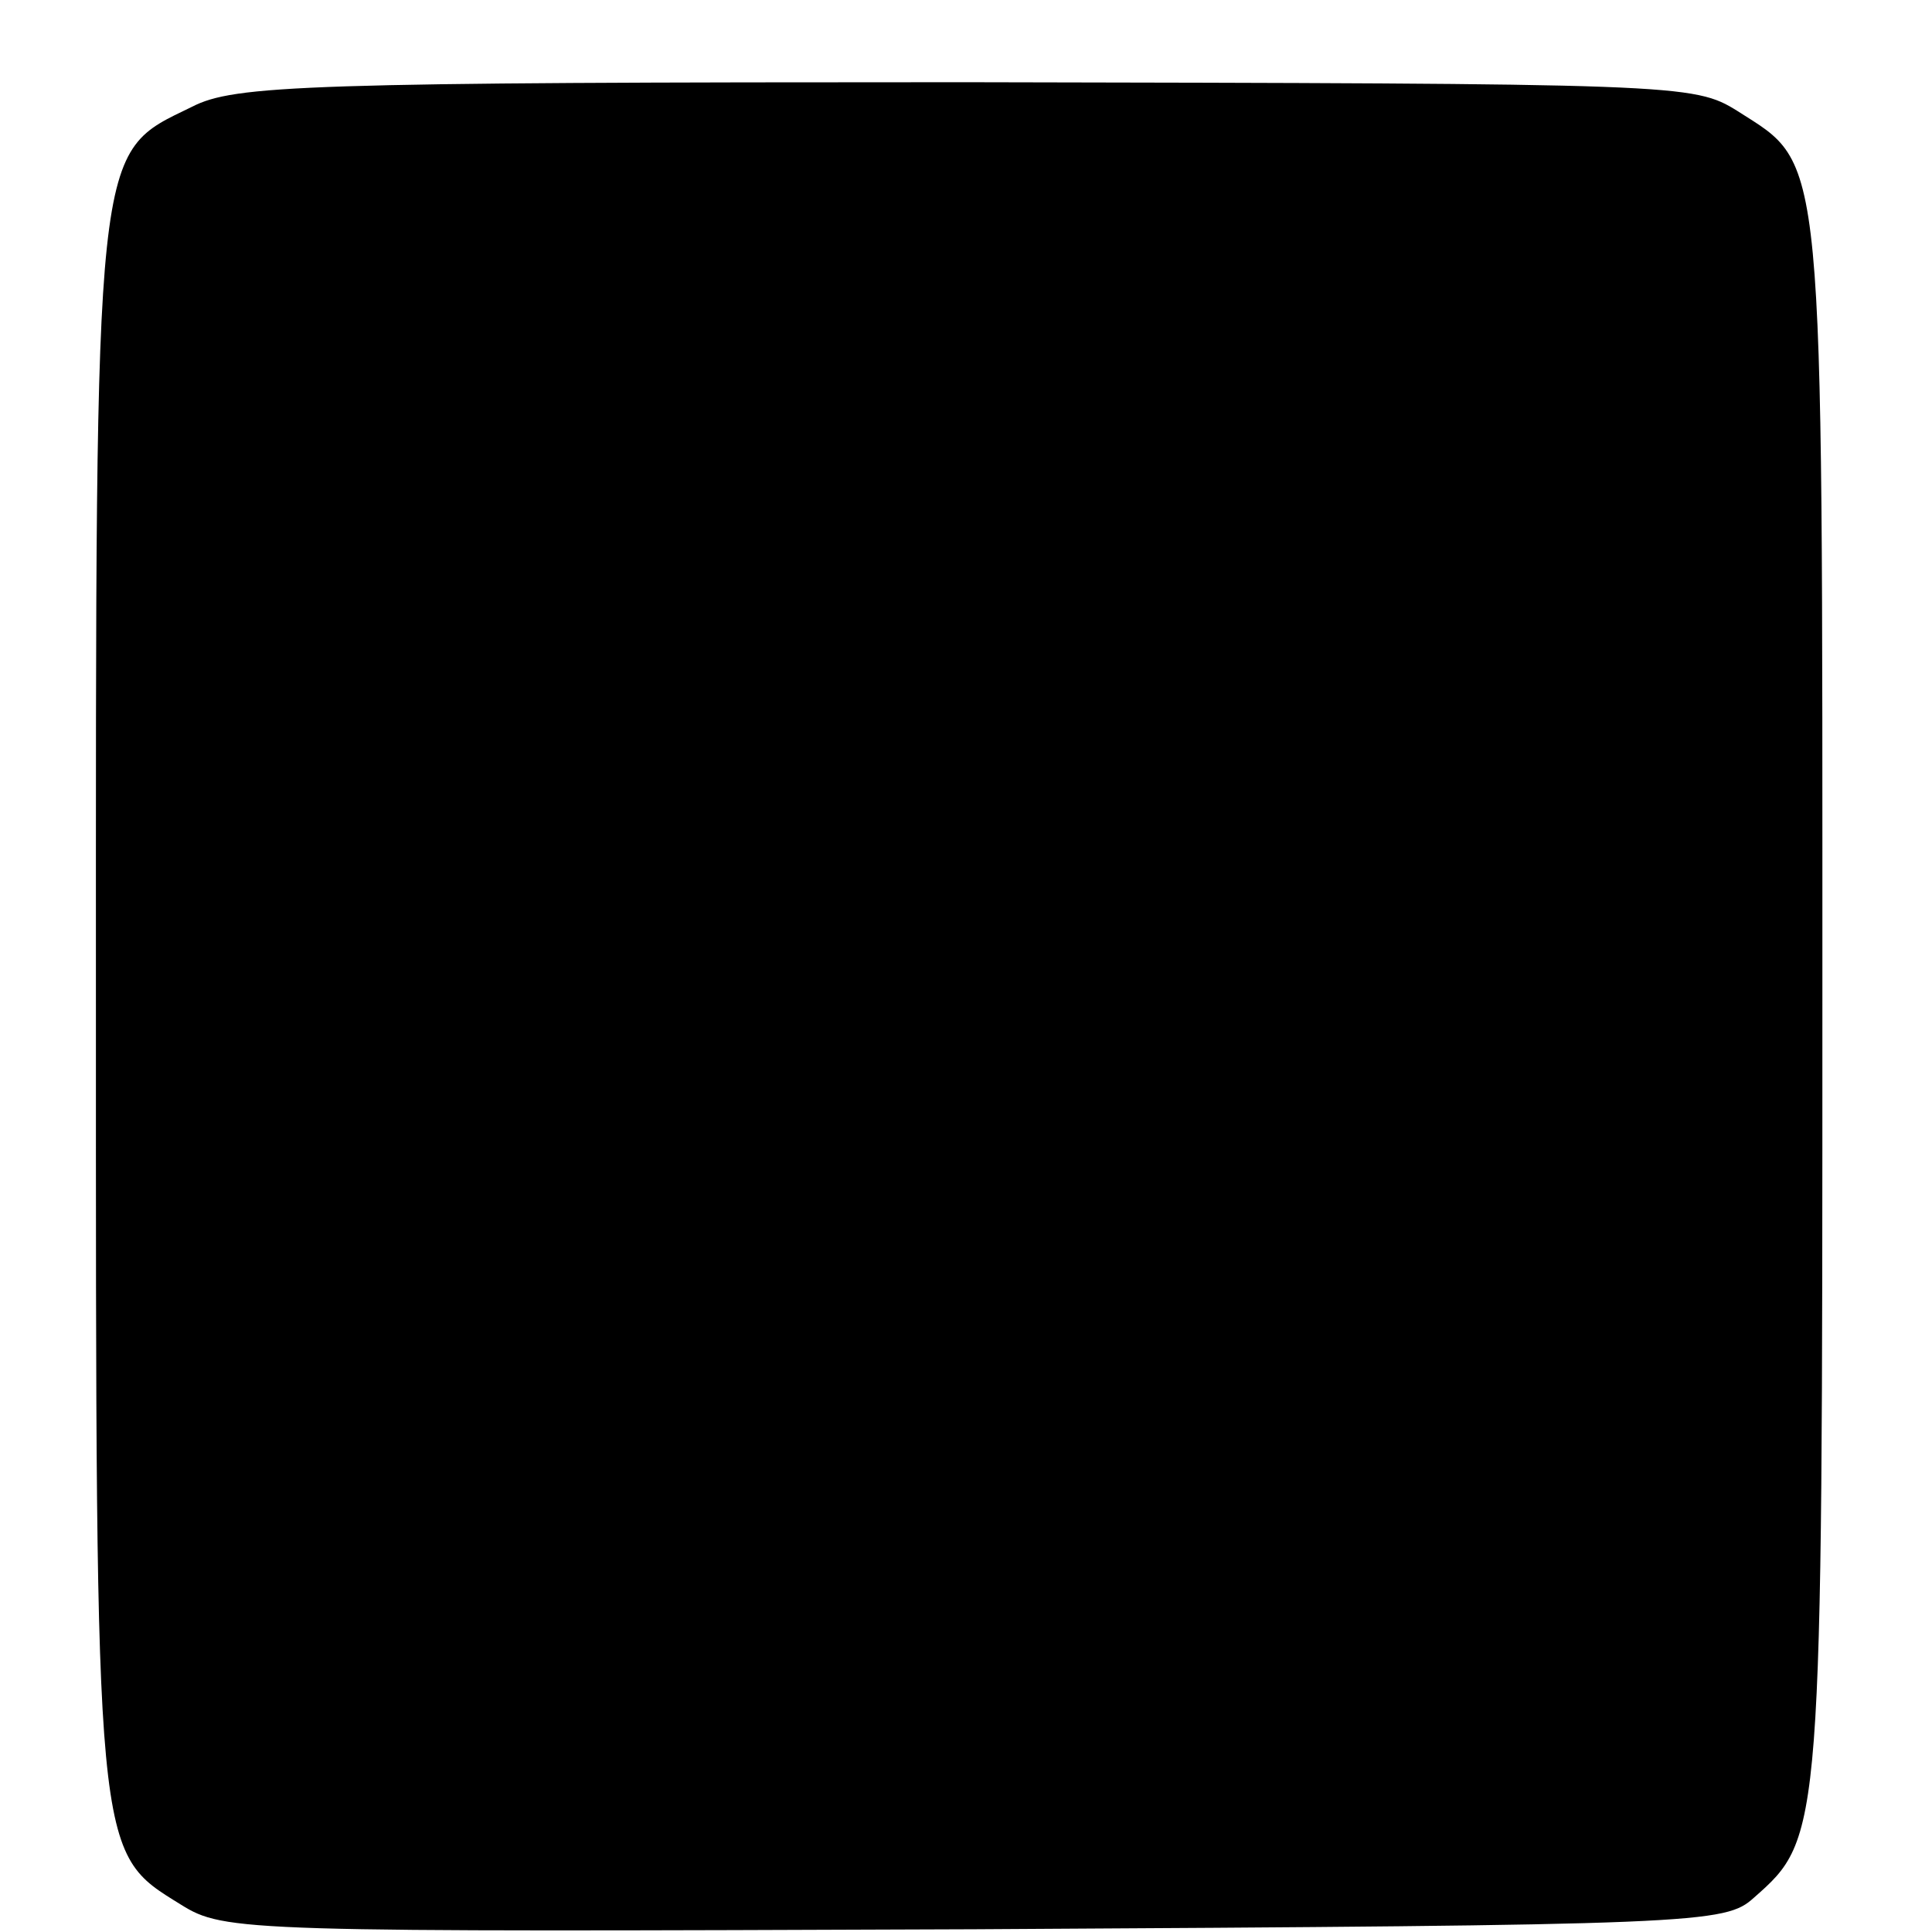
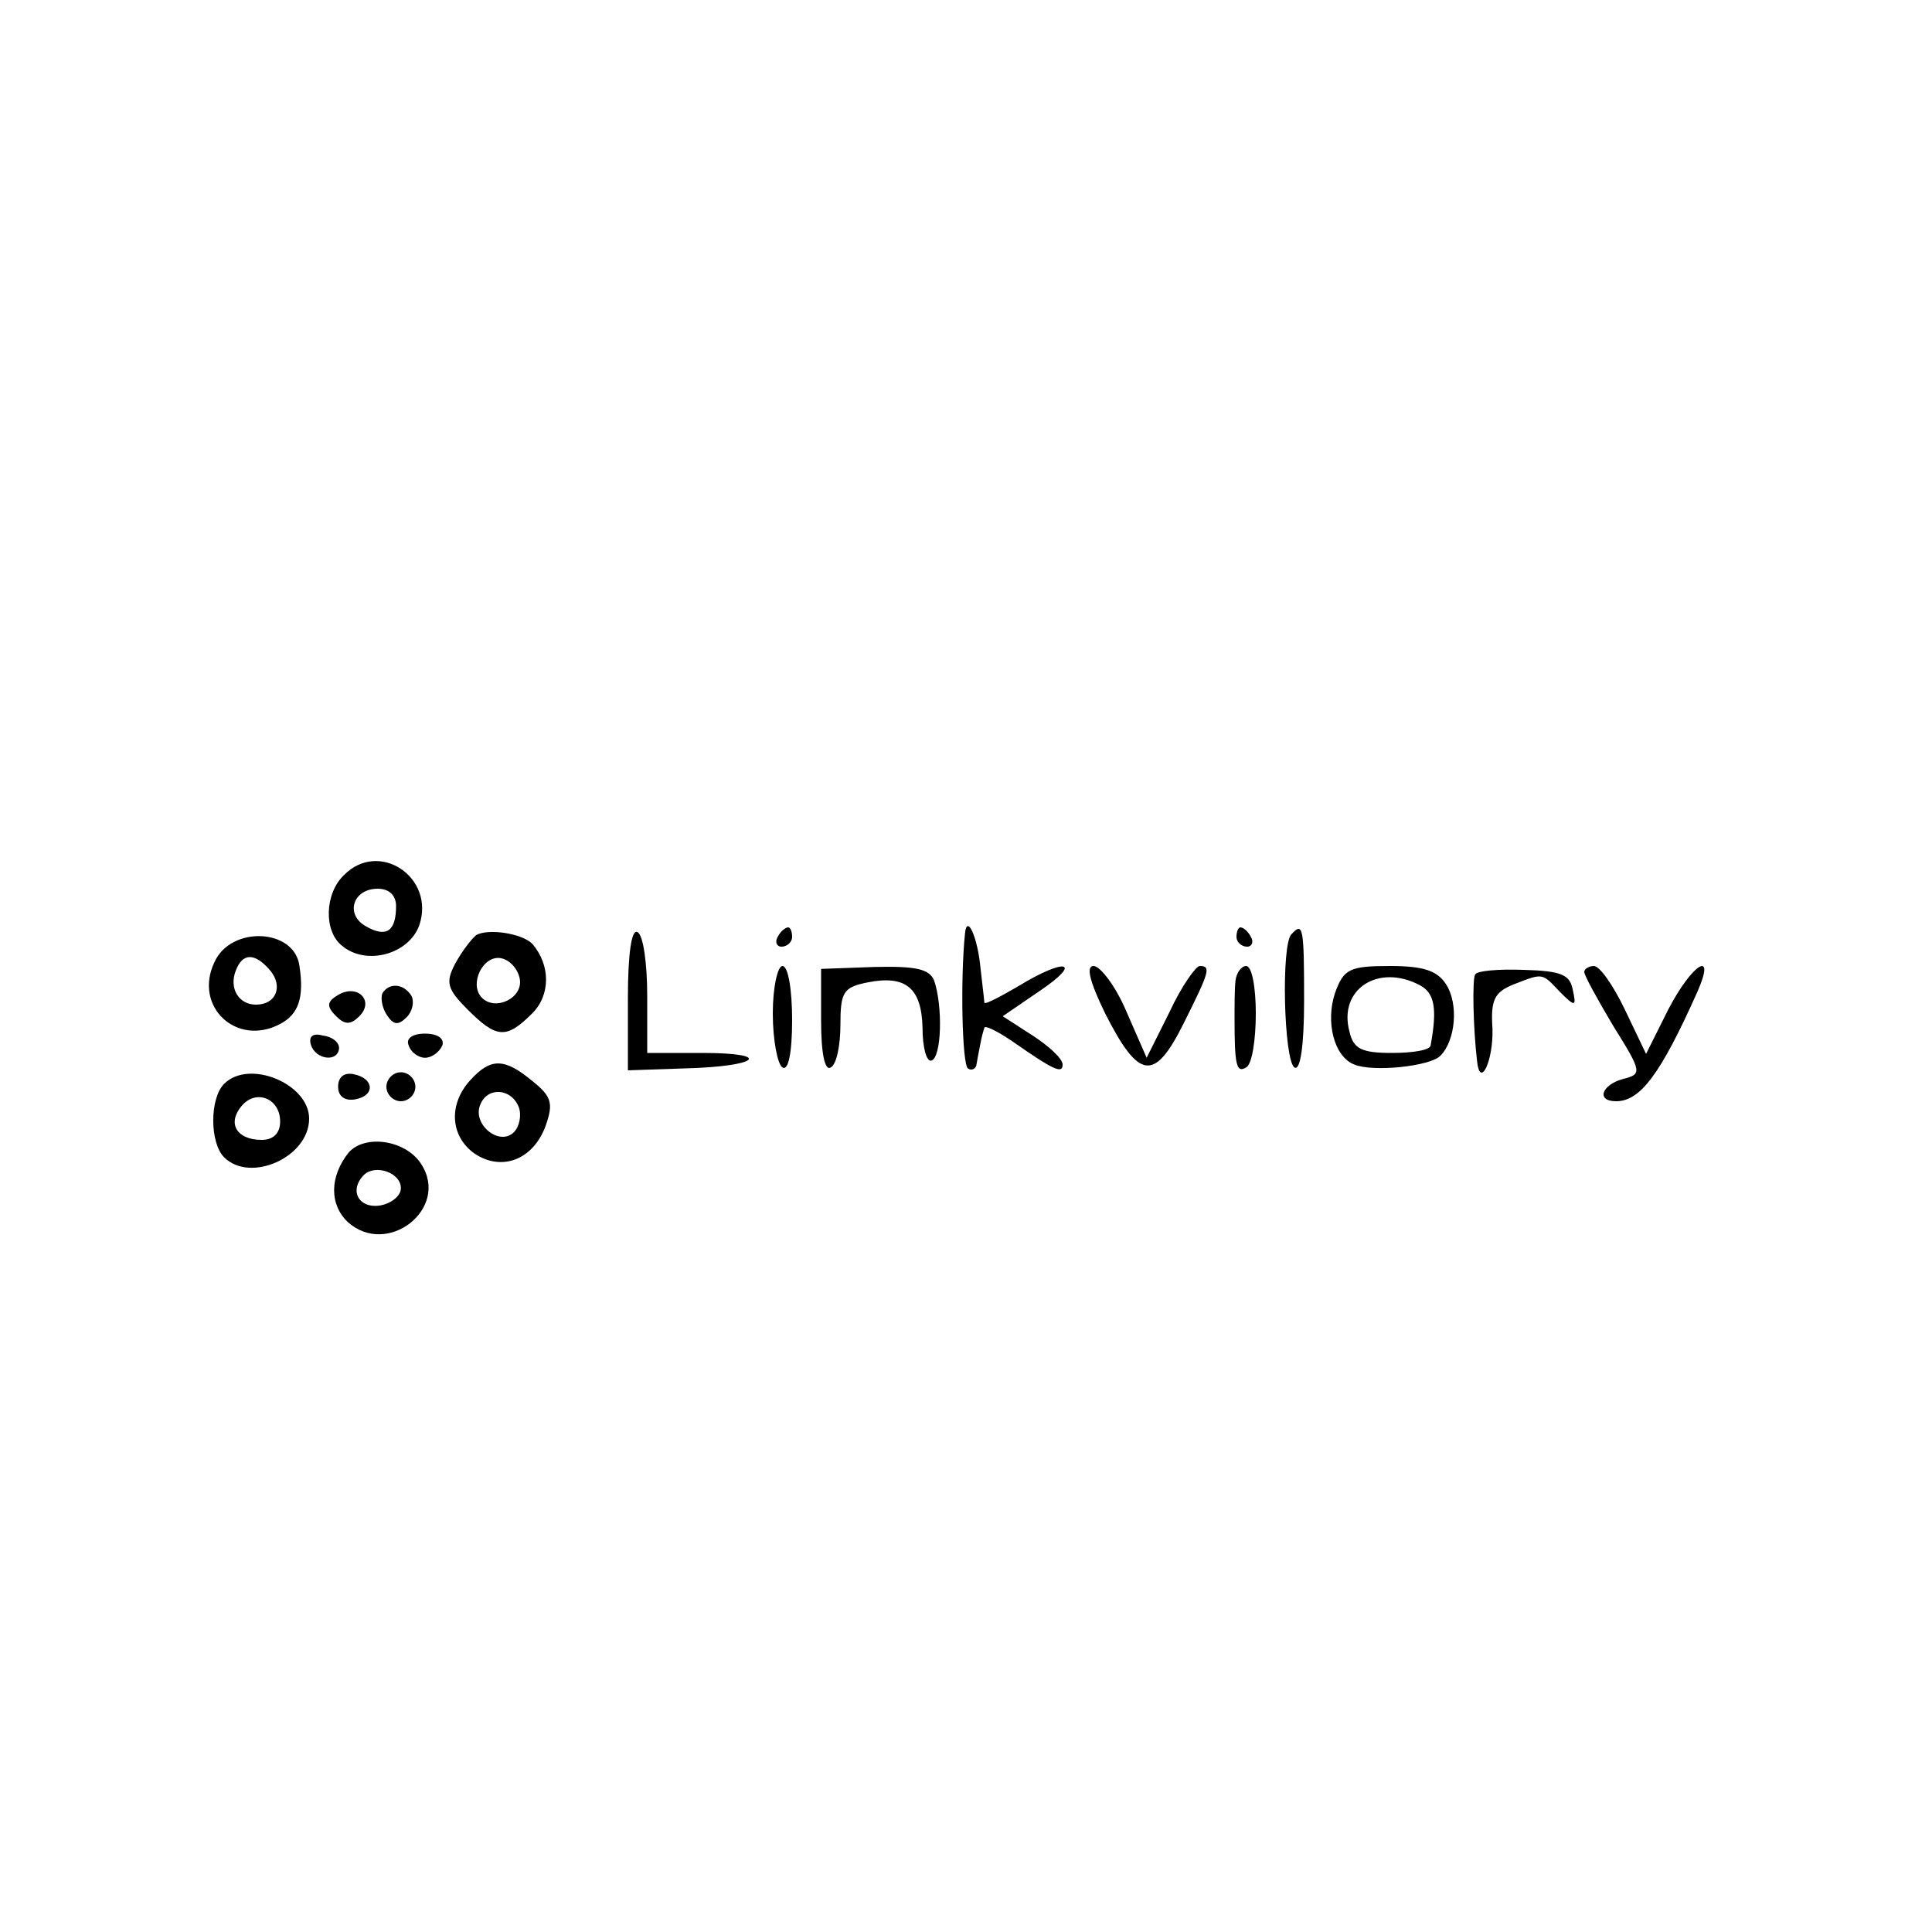
- <svg xmlns="http://www.w3.org/2000/svg" version="1.0" width="141pt" height="141pt" viewBox="0 0 141 141" preserveAspectRatio="xMidYMid meet">
-   <g transform="translate(0,141) scale(0.1,-0.1)" fill="#000000" stroke="none">
-     <path d="M140 1332 c-72 -35 -70 -20 -70 -655 0 -626 -1 -618 62 -657 32 -20 45 -20 579 -18 531 3 548 4 569 23 50 44 50 45 50 655 0 629 2 608 -62 649 -32 20 -42 20 -563 21 -483 0 -534 -2 -565 -18z" />
+ <svg xmlns="http://www.w3.org/2000/svg" version="1.0" width="200pt" height="200pt" viewBox="0 0 200 200" preserveAspectRatio="xMidYMid meet">
+   <g transform="translate(0,200) scale(0.1,-0.1)" fill="#000000" stroke="none">
+     <path d="M356 1094 c-20 -19 -21 -58 -2 -73 25 -21 69 -9 80 21 17 50 -42 89 -78 52z m54 -32 c0 -26 -10 -33 -31 -21 -22 12 -14 39 12 39 12 0 19 -7 19 -18z" />
+     <path d="M493 1032 c-5 -4 -15 -17 -22 -30 -10 -19 -8 -26 13 -47 30 -30 40 -31 67 -4 19 19 19 50 0 72 -11 11 -46 16 -58 9z m45 -45 c4 -20 -25 -34 -39 -20 -14 14 1 45 20 41 9 -2 17 -11 19 -21z" />
+     <path d="M650 967 l0 -75 59 2 c77 2 92 16 18 16 l-57 0 0 59 c0 33 -4 63 -10 66 -6 4 -10 -21 -10 -68z" />
+     <path d="M805 1030 c-3 -5 -1 -10 4 -10 6 0 11 5 11 10 0 6 -2 10 -4 10 -3 0 -8 -4 -11 -10z" />
+     <path d="M999 1034 c-5 -48 -3 -136 3 -140 4 -3 9 0 9 5 1 6 3 16 4 21 1 6 3 13 4 16 0 3 13 -3 29 -14 43 -30 52 -34 52 -24 0 6 -14 19 -31 30 l-31 20 38 26 c46 31 27 35 -22 5 -19 -11 -34 -19 -35 -17 0 2 -2 18 -4 36 -3 32 -14 56 -16 36z" />
+     <path d="M1280 1030 c0 -5 5 -10 11 -10 5 0 7 5 4 10 -3 6 -8 10 -11 10 -2 0 -4 -4 -4 -10z" />
+     <path d="M1337 1033 c-11 -10 -8 -131 3 -138 6 -4 10 22 10 69 0 76 -1 82 -13 69z" />
+     <path d="M222 1004 c-22 -46 23 -88 68 -64 19 10 25 27 20 60 -5 39 -71 42 -88 4z m58 -9 c13 -16 6 -35 -15 -35 -18 0 -28 17 -21 35 7 19 20 19 36 0z" />
+     <path d="M800 951 c0 -28 5 -53 10 -56 6 -4 10 15 10 49 0 31 -4 56 -10 56 -5 0 -10 -22 -10 -49z" />
+     <path d="M850 943 c0 -34 4 -52 10 -48 6 3 10 23 10 44 0 34 3 39 28 44 40 8 56 -6 57 -47 0 -20 4 -35 9 -34 11 3 12 57 3 83 -5 12 -19 15 -62 14 l-55 -2 0 -54z" />
+     <path d="M1144 951 c35 -69 51 -71 81 -11 27 54 29 60 17 60 -4 0 -19 -21 -31 -47 l-24 -48 -21 48 c-11 26 -27 47 -34 47 -8 0 -4 -16 12 -49z" />
+     <path d="M1279 985 c-1 -8 -1 -26 -1 -40 0 -48 2 -56 12 -50 6 3 10 28 10 56 0 27 -4 49 -10 49 -5 0 -10 -7 -11 -15z" />
+     <path d="M1382 972 c-10 -30 -1 -66 20 -74 19 -8 78 -2 89 9 16 16 19 54 6 74 -9 14 -23 19 -58 19 -42 0 -48 -3 -57 -28z m88 8 c15 -8 18 -24 11 -62 0 -5 -18 -8 -40 -8 -31 0 -40 4 -44 22 -12 44 30 71 73 48z" />
+     <path d="M1527 991 c-3 -5 -2 -55 2 -89 3 -30 17 0 16 33 -2 30 2 38 22 46 31 12 29 12 48 -8 16 -16 17 -15 13 3 -3 15 -12 19 -51 20 -26 1 -49 -1 -50 -5z" />
+     <path d="M1640 994 c0 -4 14 -29 30 -56 30 -48 30 -50 10 -55 -22 -6 -28 -23 -7 -23 25 0 46 28 84 113 20 45 -5 30 -30 -18 l-23 -46 -22 46 c-12 25 -26 45 -32 45 -5 0 -10 -3 -10 -6z" />
+     <path d="M350 970 c-12 -7 -12 -12 -2 -22 9 -9 15 -9 24 0 16 16 -2 34 -22 22z" />
+     <path d="M396 972 c-2 -4 -1 -14 4 -22 7 -11 12 -12 21 -3 6 6 8 16 5 22 -8 13 -23 14 -30 3z" />
+     <path d="M322 918 c5 -15 28 -18 29 -3 0 6 -7 12 -17 13 -10 3 -15 -1 -12 -10z" />
+     <path d="M423 918 c2 -7 10 -13 17 -13 7 0 15 6 18 13 2 7 -5 12 -18 12 -13 0 -20 -5 -17 -12z" />
+     <path d="M487 882 c-23 -25 -21 -58 4 -76 28 -19 61 -7 74 29 8 23 6 30 -14 46 -29 24 -43 24 -64 1z m50 -28 c3 -8 1 -20 -5 -26 -15 -15 -43 8 -35 28 7 19 32 18 40 -2z" />
+     <path d="M232 878 c-15 -15 -15 -61 0 -76 27 -27 88 0 88 40 0 36 -62 62 -88 36z m58 -39 c0 -12 -7 -19 -19 -19 -26 0 -36 17 -21 35 15 18 40 8 40 -16z" />
+     <path d="M350 875 c0 -10 7 -15 18 -13 21 4 19 22 -2 26 -10 2 -16 -3 -16 -13z" />
+     <path d="M400 875 c0 -8 7 -15 15 -15 8 0 15 7 15 15 0 8 -7 15 -15 15 -8 0 -15 -7 -15 -15z" />
+     <path d="M361 807 c-20 -25 -20 -54 -1 -72 41 -37 106 14 76 60 -16 25 -58 31 -75 12z m54 -37 c0 -8 -10 -16 -22 -18 -22 -3 -32 16 -16 32 12 11 38 2 38 -14z" />
  </g>
</svg>
